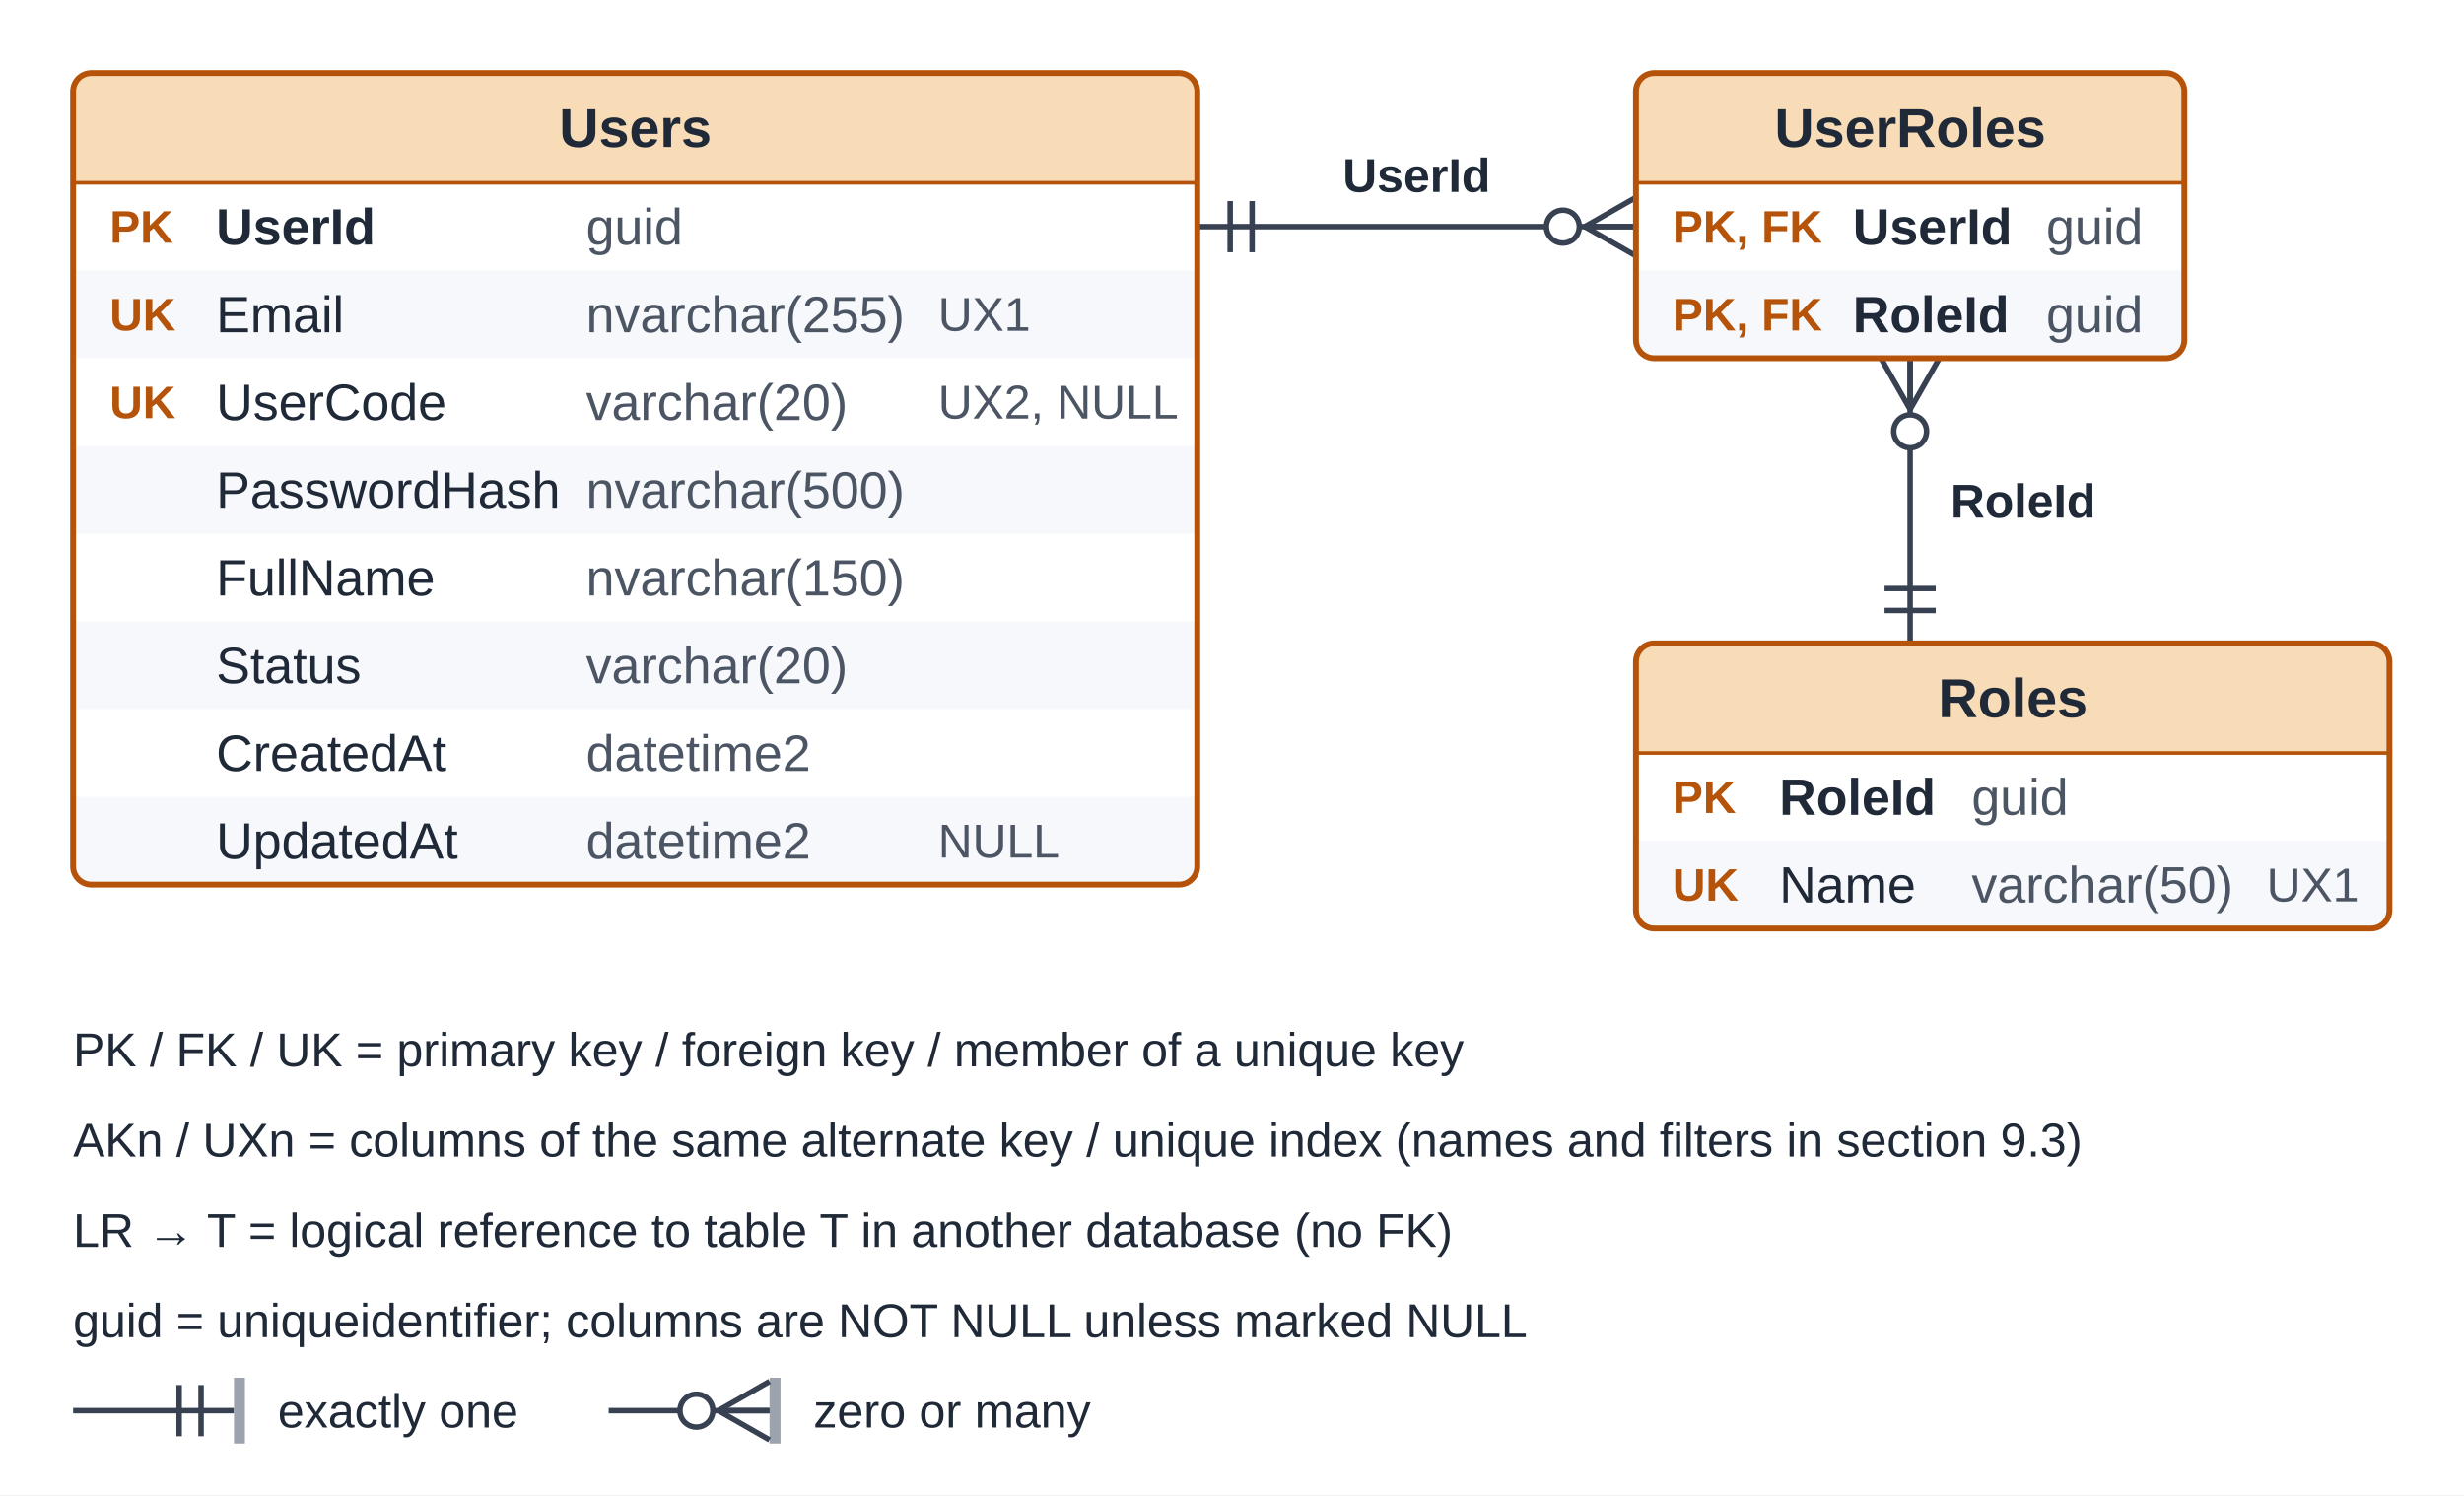
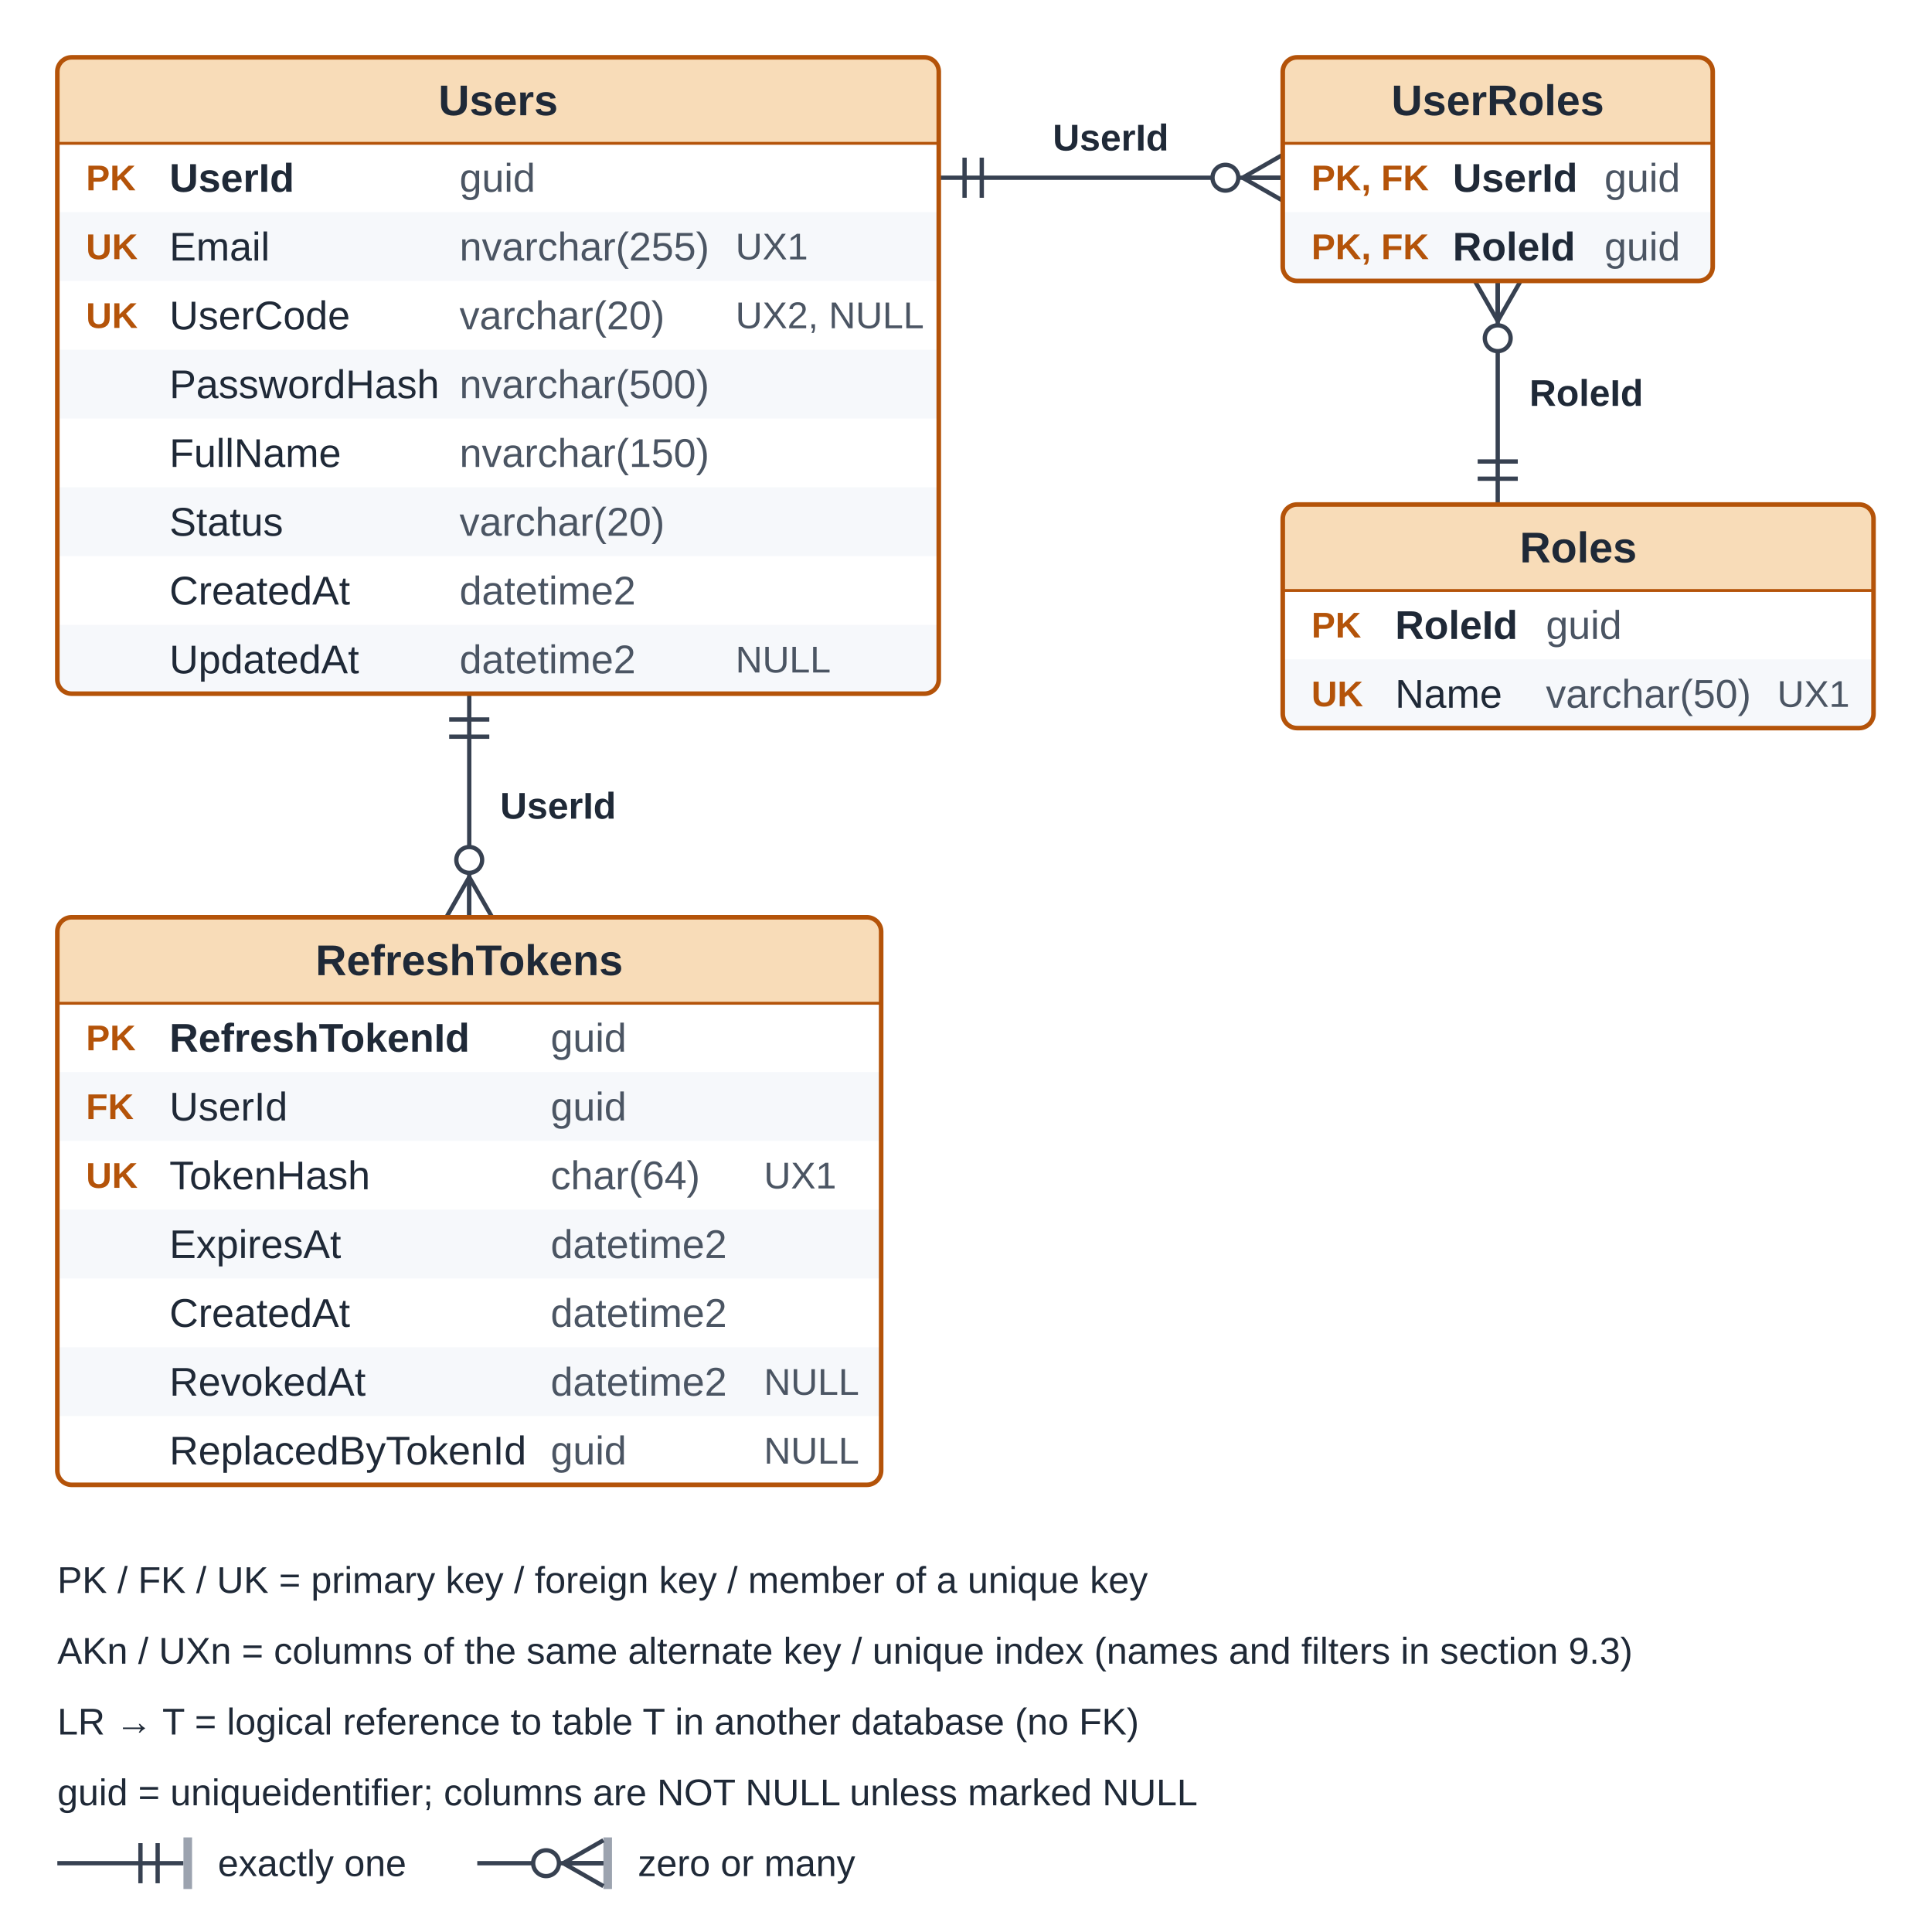
- <svg xmlns="http://www.w3.org/2000/svg" width="674" height="409" viewBox="0 0 674 409">
-   <rect width="674" height="409" fill="#FFFFFF" />
+ <svg xmlns="http://www.w3.org/2000/svg" width="674" height="674" viewBox="0 0 674 674">
+   <rect width="674" height="674" fill="#FFFFFF" />
  <path d="M327.5,62.0 L447.5,62.0" fill="none" stroke="#374151" stroke-width="1.5" />
  <path d="M336.5,55.0 L336.5,69.0" stroke="#374151" stroke-width="1.5" fill="none" />
  <path d="M342.5,55.0 L342.5,69.0" stroke="#374151" stroke-width="1.5" fill="none" />
  <path d="M447.5,70.0 L433.5,62.0" stroke="#374151" stroke-width="1.5" fill="none" />
  <path d="M447.5,62.0 L433.5,62.0" stroke="#374151" stroke-width="1.5" fill="none" />
  <path d="M447.5,54.0 L433.5,62.0" stroke="#374151" stroke-width="1.5" fill="none" />
  <circle cx="427.5" cy="62.0" r="4.5" fill="#FFFFFF" stroke="#374151" stroke-width="1.5" />
  <path d="M522.5,176.0 L522.5,98.0" fill="none" stroke="#374151" stroke-width="1.5" />
  <path d="M515.5,167.0 L529.5,167.0" stroke="#374151" stroke-width="1.5" fill="none" />
  <path d="M515.5,161.0 L529.5,161.0" stroke="#374151" stroke-width="1.5" fill="none" />
  <path d="M530.5,98.0 L522.5,112.0" stroke="#374151" stroke-width="1.5" fill="none" />
  <path d="M522.5,98.0 L522.5,112.0" stroke="#374151" stroke-width="1.5" fill="none" />
  <path d="M514.5,98.0 L522.5,112.0" stroke="#374151" stroke-width="1.5" fill="none" />
  <circle cx="522.5" cy="118.0" r="4.5" fill="#FFFFFF" stroke="#374151" stroke-width="1.5" />
+   <path d="M163.7,242.0 L163.7,320.0" fill="none" stroke="#374151" stroke-width="1.5" />
+   <path d="M170.7,251.0 L156.7,251.0" stroke="#374151" stroke-width="1.5" fill="none" />
+   <path d="M170.7,257.0 L156.7,257.0" stroke="#374151" stroke-width="1.5" fill="none" />
+   <path d="M155.7,320.0 L163.7,306.0" stroke="#374151" stroke-width="1.5" fill="none" />
+   <path d="M163.7,320.0 L163.7,306.0" stroke="#374151" stroke-width="1.5" fill="none" />
+   <path d="M171.7,320.0 L163.7,306.0" stroke="#374151" stroke-width="1.5" fill="none" />
+   <circle cx="163.7" cy="300.0" r="4.5" fill="#FFFFFF" stroke="#374151" stroke-width="1.5" />
  <rect x="20.0" y="20.0" width="307.5" height="222.0" rx="5" fill="#FFFFFF" />
  <path d="M20.0,50.0 V25.0 Q20.0,20.0 25.0,20.0 H322.5 Q327.5,20.0 327.5,25.0 V50.0 Z" fill="#F8DCB8" />
  <text x="173.8" y="40.2" font-family="'Segoe UI', Arial, Helvetica, sans-serif" font-size="15" font-weight="700" fill="#1F2937" text-anchor="middle">Users</text>
  <text x="30.0" y="66.4" font-family="'Segoe UI', Arial, Helvetica, sans-serif" font-size="12.5" font-weight="700" fill="#B45309" text-anchor="start">PK</text>
  <text x="59.1" y="66.9" font-family="'Segoe UI', Arial, Helvetica, sans-serif" font-size="14" font-weight="600" fill="#1F2937" text-anchor="start">UserId</text>
  <text x="160.3" y="66.9" font-family="'Segoe UI', Arial, Helvetica, sans-serif" font-size="14" font-weight="400" fill="#4B5563" text-anchor="start">guid</text>
  <rect x="20.0" y="74.0" width="307.5" height="24" fill="#F6F8FB" />
  <text x="30.0" y="90.4" font-family="'Segoe UI', Arial, Helvetica, sans-serif" font-size="12.5" font-weight="700" fill="#B45309" text-anchor="start">UK</text>
  <text x="59.1" y="90.9" font-family="'Segoe UI', Arial, Helvetica, sans-serif" font-size="14" font-weight="400" fill="#1F2937" text-anchor="start">Email</text>
  <text x="160.3" y="90.9" font-family="'Segoe UI', Arial, Helvetica, sans-serif" font-size="14" font-weight="400" fill="#4B5563" text-anchor="start">nvarchar(255)</text>
  <text x="256.6" y="90.5" font-family="'Segoe UI', Arial, Helvetica, sans-serif" font-size="13" font-weight="400" fill="#4B5563" text-anchor="start">UX1</text>
  <text x="30.0" y="114.4" font-family="'Segoe UI', Arial, Helvetica, sans-serif" font-size="12.5" font-weight="700" fill="#B45309" text-anchor="start">UK</text>
  <text x="59.1" y="114.9" font-family="'Segoe UI', Arial, Helvetica, sans-serif" font-size="14" font-weight="400" fill="#1F2937" text-anchor="start">UserCode</text>
  <text x="160.3" y="114.9" font-family="'Segoe UI', Arial, Helvetica, sans-serif" font-size="14" font-weight="400" fill="#4B5563" text-anchor="start">varchar(20)</text>
  <text x="256.6" y="114.5" font-family="'Segoe UI', Arial, Helvetica, sans-serif" font-size="13" font-weight="400" fill="#4B5563" text-anchor="start">UX2, NULL</text>
  <rect x="20.0" y="122.0" width="307.5" height="24" fill="#F6F8FB" />
  <text x="59.1" y="138.9" font-family="'Segoe UI', Arial, Helvetica, sans-serif" font-size="14" font-weight="400" fill="#1F2937" text-anchor="start">PasswordHash</text>
  <text x="160.3" y="138.9" font-family="'Segoe UI', Arial, Helvetica, sans-serif" font-size="14" font-weight="400" fill="#4B5563" text-anchor="start">nvarchar(500)</text>
  <text x="59.1" y="162.9" font-family="'Segoe UI', Arial, Helvetica, sans-serif" font-size="14" font-weight="400" fill="#1F2937" text-anchor="start">FullName</text>
  <text x="160.3" y="162.9" font-family="'Segoe UI', Arial, Helvetica, sans-serif" font-size="14" font-weight="400" fill="#4B5563" text-anchor="start">nvarchar(150)</text>
  <rect x="20.0" y="170.0" width="307.5" height="24" fill="#F6F8FB" />
  <text x="59.1" y="186.9" font-family="'Segoe UI', Arial, Helvetica, sans-serif" font-size="14" font-weight="400" fill="#1F2937" text-anchor="start">Status</text>
  <text x="160.3" y="186.9" font-family="'Segoe UI', Arial, Helvetica, sans-serif" font-size="14" font-weight="400" fill="#4B5563" text-anchor="start">varchar(20)</text>
  <text x="59.1" y="210.9" font-family="'Segoe UI', Arial, Helvetica, sans-serif" font-size="14" font-weight="400" fill="#1F2937" text-anchor="start">CreatedAt</text>
  <text x="160.3" y="210.9" font-family="'Segoe UI', Arial, Helvetica, sans-serif" font-size="14" font-weight="400" fill="#4B5563" text-anchor="start">datetime2</text>
  <path d="M20.0,218.0 H327.5 V237.0 Q327.5,242.0 322.5,242.0 H25.0 Q20.0,242.0 20.0,237.0 Z" fill="#F6F8FB" />
  <text x="59.1" y="234.9" font-family="'Segoe UI', Arial, Helvetica, sans-serif" font-size="14" font-weight="400" fill="#1F2937" text-anchor="start">UpdatedAt</text>
  <text x="160.3" y="234.9" font-family="'Segoe UI', Arial, Helvetica, sans-serif" font-size="14" font-weight="400" fill="#4B5563" text-anchor="start">datetime2</text>
  <text x="256.6" y="234.6" font-family="'Segoe UI', Arial, Helvetica, sans-serif" font-size="13" font-weight="400" fill="#4B5563" text-anchor="start">NULL</text>
  <path d="M20.0,50.0 H327.5" stroke="#B45309" stroke-width="1" />
  <rect x="20.0" y="20.0" width="307.5" height="222.0" rx="5" fill="none" stroke="#B45309" stroke-width="1.6" />
  <rect x="447.5" y="20.0" width="150.0" height="78.0" rx="5" fill="#FFFFFF" />
  <path d="M447.5,50.0 V25.0 Q447.5,20.0 452.5,20.0 H592.5 Q597.5,20.0 597.5,25.0 V50.0 Z" fill="#F8DCB8" />
  <text x="522.5" y="40.2" font-family="'Segoe UI', Arial, Helvetica, sans-serif" font-size="15" font-weight="700" fill="#1F2937" text-anchor="middle">UserRoles</text>
  <text x="457.5" y="66.4" font-family="'Segoe UI', Arial, Helvetica, sans-serif" font-size="12.5" font-weight="700" fill="#B45309" text-anchor="start">PK, FK</text>
  <text x="506.8" y="66.9" font-family="'Segoe UI', Arial, Helvetica, sans-serif" font-size="14" font-weight="600" fill="#1F2937" text-anchor="start">UserId</text>
  <text x="559.7" y="66.9" font-family="'Segoe UI', Arial, Helvetica, sans-serif" font-size="14" font-weight="400" fill="#4B5563" text-anchor="start">guid</text>
  <path d="M447.5,74.0 H597.5 V93.0 Q597.5,98.0 592.5,98.0 H452.5 Q447.5,98.0 447.5,93.0 Z" fill="#F6F8FB" />
  <text x="457.5" y="90.4" font-family="'Segoe UI', Arial, Helvetica, sans-serif" font-size="12.5" font-weight="700" fill="#B45309" text-anchor="start">PK, FK</text>
  <text x="506.8" y="90.9" font-family="'Segoe UI', Arial, Helvetica, sans-serif" font-size="14" font-weight="600" fill="#1F2937" text-anchor="start">RoleId</text>
  <text x="559.7" y="90.9" font-family="'Segoe UI', Arial, Helvetica, sans-serif" font-size="14" font-weight="400" fill="#4B5563" text-anchor="start">guid</text>
  <path d="M447.5,50.0 H597.5" stroke="#B45309" stroke-width="1" />
  <rect x="447.5" y="20.0" width="150.0" height="78.0" rx="5" fill="none" stroke="#B45309" stroke-width="1.6" />
  <rect x="447.5" y="176.0" width="206.1" height="78.0" rx="5" fill="#FFFFFF" />
  <path d="M447.5,206.0 V181.0 Q447.5,176.0 452.5,176.0 H648.7 Q653.7,176.0 653.7,181.0 V206.0 Z" fill="#F8DCB8" />
  <text x="550.6" y="196.2" font-family="'Segoe UI', Arial, Helvetica, sans-serif" font-size="15" font-weight="700" fill="#1F2937" text-anchor="middle">Roles</text>
  <text x="457.5" y="222.4" font-family="'Segoe UI', Arial, Helvetica, sans-serif" font-size="12.5" font-weight="700" fill="#B45309" text-anchor="start">PK</text>
  <text x="486.7" y="222.9" font-family="'Segoe UI', Arial, Helvetica, sans-serif" font-size="14" font-weight="600" fill="#1F2937" text-anchor="start">RoleId</text>
  <text x="539.3" y="222.9" font-family="'Segoe UI', Arial, Helvetica, sans-serif" font-size="14" font-weight="400" fill="#4B5563" text-anchor="start">guid</text>
  <path d="M447.5,230.0 H653.7 V249.0 Q653.7,254.0 648.7,254.0 H452.5 Q447.5,254.0 447.5,249.0 Z" fill="#F6F8FB" />
  <text x="457.5" y="246.4" font-family="'Segoe UI', Arial, Helvetica, sans-serif" font-size="12.5" font-weight="700" fill="#B45309" text-anchor="start">UK</text>
  <text x="486.7" y="246.9" font-family="'Segoe UI', Arial, Helvetica, sans-serif" font-size="14" font-weight="400" fill="#1F2937" text-anchor="start">Name</text>
  <text x="539.3" y="246.9" font-family="'Segoe UI', Arial, Helvetica, sans-serif" font-size="14" font-weight="400" fill="#4B5563" text-anchor="start">varchar(50)</text>
  <text x="620.0" y="246.6" font-family="'Segoe UI', Arial, Helvetica, sans-serif" font-size="13" font-weight="400" fill="#4B5563" text-anchor="start">UX1</text>
  <path d="M447.5,206.0 H653.7" stroke="#B45309" stroke-width="1" />
  <rect x="447.5" y="176.0" width="206.1" height="78.0" rx="5" fill="none" stroke="#B45309" stroke-width="1.6" />
-   <text x="20.0" y="291.7" font-family="'Segoe UI', Arial, Helvetica, sans-serif" font-size="13" font-weight="400" fill="#1F2937" text-anchor="start">PK / FK / UK = primary key / foreign key / member of a unique key</text>
-   <text x="20.0" y="316.4" font-family="'Segoe UI', Arial, Helvetica, sans-serif" font-size="13" font-weight="400" fill="#1F2937" text-anchor="start">AKn / UXn = columns of the same alternate key / unique index (names and filters in section 9.3)</text>
-   <text x="20.0" y="341.1" font-family="'Segoe UI', Arial, Helvetica, sans-serif" font-size="13" font-weight="400" fill="#1F2937" text-anchor="start">LR → T = logical reference to table T in another database (no FK)</text>
-   <text x="20.0" y="365.8" font-family="'Segoe UI', Arial, Helvetica, sans-serif" font-size="13" font-weight="400" fill="#1F2937" text-anchor="start">guid = uniqueidentifier; columns are NOT NULL unless marked NULL</text>
-   <path d="M20.0,385.9 L64.0,385.9" stroke="#374151" stroke-width="1.5" />
-   <path d="M65.5,376.9 L65.5,394.9" stroke="#9CA3AF" stroke-width="3" />
-   <path d="M55.0,392.9 L55.0,378.9" stroke="#374151" stroke-width="1.5" fill="none" />
-   <path d="M49.0,392.9 L49.0,378.9" stroke="#374151" stroke-width="1.5" fill="none" />
-   <text x="76.0" y="390.5" font-family="'Segoe UI', Arial, Helvetica, sans-serif" font-size="13" font-weight="400" fill="#1F2937" text-anchor="start">exactly one</text>
-   <path d="M166.5,385.9 L210.5,385.9" stroke="#374151" stroke-width="1.5" />
-   <path d="M212.0,376.9 L212.0,394.9" stroke="#9CA3AF" stroke-width="3" />
-   <path d="M210.5,393.9 L196.5,385.9" stroke="#374151" stroke-width="1.5" fill="none" />
-   <path d="M210.5,385.9 L196.5,385.9" stroke="#374151" stroke-width="1.5" fill="none" />
-   <path d="M210.5,377.9 L196.5,385.9" stroke="#374151" stroke-width="1.5" fill="none" />
-   <circle cx="190.5" cy="385.9" r="4.5" fill="#FFFFFF" stroke="#374151" stroke-width="1.5" />
-   <text x="222.5" y="390.5" font-family="'Segoe UI', Arial, Helvetica, sans-serif" font-size="13" font-weight="400" fill="#1F2937" text-anchor="start">zero or many</text>
+   <rect x="20.0" y="320.0" width="287.4" height="198.0" rx="5" fill="#FFFFFF" />
+   <path d="M20.0,350.0 V325.0 Q20.0,320.0 25.0,320.0 H302.4 Q307.4,320.0 307.4,325.0 V350.0 Z" fill="#F8DCB8" />
+   <text x="163.7" y="340.2" font-family="'Segoe UI', Arial, Helvetica, sans-serif" font-size="15" font-weight="700" fill="#1F2937" text-anchor="middle">RefreshTokens</text>
+   <text x="30.0" y="366.4" font-family="'Segoe UI', Arial, Helvetica, sans-serif" font-size="12.5" font-weight="700" fill="#B45309" text-anchor="start">PK</text>
+   <text x="59.1" y="366.9" font-family="'Segoe UI', Arial, Helvetica, sans-serif" font-size="14" font-weight="600" fill="#1F2937" text-anchor="start">RefreshTokenId</text>
+   <text x="192.1" y="366.9" font-family="'Segoe UI', Arial, Helvetica, sans-serif" font-size="14" font-weight="400" fill="#4B5563" text-anchor="start">guid</text>
+   <rect x="20.0" y="374.0" width="287.4" height="24" fill="#F6F8FB" />
+   <text x="30.0" y="390.4" font-family="'Segoe UI', Arial, Helvetica, sans-serif" font-size="12.5" font-weight="700" fill="#B45309" text-anchor="start">FK</text>
+   <text x="59.1" y="390.9" font-family="'Segoe UI', Arial, Helvetica, sans-serif" font-size="14" font-weight="400" fill="#1F2937" text-anchor="start">UserId</text>
+   <text x="192.1" y="390.9" font-family="'Segoe UI', Arial, Helvetica, sans-serif" font-size="14" font-weight="400" fill="#4B5563" text-anchor="start">guid</text>
+   <text x="30.0" y="414.4" font-family="'Segoe UI', Arial, Helvetica, sans-serif" font-size="12.5" font-weight="700" fill="#B45309" text-anchor="start">UK</text>
+   <text x="59.1" y="414.9" font-family="'Segoe UI', Arial, Helvetica, sans-serif" font-size="14" font-weight="400" fill="#1F2937" text-anchor="start">TokenHash</text>
+   <text x="192.1" y="414.9" font-family="'Segoe UI', Arial, Helvetica, sans-serif" font-size="14" font-weight="400" fill="#4B5563" text-anchor="start">char(64)</text>
+   <text x="266.5" y="414.6" font-family="'Segoe UI', Arial, Helvetica, sans-serif" font-size="13" font-weight="400" fill="#4B5563" text-anchor="start">UX1</text>
+   <rect x="20.0" y="422.0" width="287.4" height="24" fill="#F6F8FB" />
+   <text x="59.1" y="438.9" font-family="'Segoe UI', Arial, Helvetica, sans-serif" font-size="14" font-weight="400" fill="#1F2937" text-anchor="start">ExpiresAt</text>
+   <text x="192.1" y="438.9" font-family="'Segoe UI', Arial, Helvetica, sans-serif" font-size="14" font-weight="400" fill="#4B5563" text-anchor="start">datetime2</text>
+   <text x="59.1" y="462.9" font-family="'Segoe UI', Arial, Helvetica, sans-serif" font-size="14" font-weight="400" fill="#1F2937" text-anchor="start">CreatedAt</text>
+   <text x="192.1" y="462.9" font-family="'Segoe UI', Arial, Helvetica, sans-serif" font-size="14" font-weight="400" fill="#4B5563" text-anchor="start">datetime2</text>
+   <rect x="20.0" y="470.0" width="287.4" height="24" fill="#F6F8FB" />
+   <text x="59.1" y="486.9" font-family="'Segoe UI', Arial, Helvetica, sans-serif" font-size="14" font-weight="400" fill="#1F2937" text-anchor="start">RevokedAt</text>
+   <text x="192.1" y="486.9" font-family="'Segoe UI', Arial, Helvetica, sans-serif" font-size="14" font-weight="400" fill="#4B5563" text-anchor="start">datetime2</text>
+   <text x="266.5" y="486.6" font-family="'Segoe UI', Arial, Helvetica, sans-serif" font-size="13" font-weight="400" fill="#4B5563" text-anchor="start">NULL</text>
+   <text x="59.1" y="510.9" font-family="'Segoe UI', Arial, Helvetica, sans-serif" font-size="14" font-weight="400" fill="#1F2937" text-anchor="start">ReplacedByTokenId</text>
+   <text x="192.1" y="510.9" font-family="'Segoe UI', Arial, Helvetica, sans-serif" font-size="14" font-weight="400" fill="#4B5563" text-anchor="start">guid</text>
+   <text x="266.5" y="510.6" font-family="'Segoe UI', Arial, Helvetica, sans-serif" font-size="13" font-weight="400" fill="#4B5563" text-anchor="start">NULL</text>
+   <path d="M20.0,350.0 H307.4" stroke="#B45309" stroke-width="1" />
+   <rect x="20.0" y="320.0" width="287.4" height="198.0" rx="5" fill="none" stroke="#B45309" stroke-width="1.6" />
+   <text x="20.0" y="555.7" font-family="'Segoe UI', Arial, Helvetica, sans-serif" font-size="13" font-weight="400" fill="#1F2937" text-anchor="start">PK / FK / UK = primary key / foreign key / member of a unique key</text>
+   <text x="20.0" y="580.4" font-family="'Segoe UI', Arial, Helvetica, sans-serif" font-size="13" font-weight="400" fill="#1F2937" text-anchor="start">AKn / UXn = columns of the same alternate key / unique index (names and filters in section 9.3)</text>
+   <text x="20.0" y="605.1" font-family="'Segoe UI', Arial, Helvetica, sans-serif" font-size="13" font-weight="400" fill="#1F2937" text-anchor="start">LR → T = logical reference to table T in another database (no FK)</text>
+   <text x="20.0" y="629.8" font-family="'Segoe UI', Arial, Helvetica, sans-serif" font-size="13" font-weight="400" fill="#1F2937" text-anchor="start">guid = uniqueidentifier; columns are NOT NULL unless marked NULL</text>
+   <path d="M20.0,650.0 L64.0,650.0" stroke="#374151" stroke-width="1.5" />
+   <path d="M65.5,641.0 L65.5,659.0" stroke="#9CA3AF" stroke-width="3" />
+   <path d="M55.0,657.0 L55.0,643.0" stroke="#374151" stroke-width="1.5" fill="none" />
+   <path d="M49.0,657.0 L49.0,643.0" stroke="#374151" stroke-width="1.5" fill="none" />
+   <text x="76.0" y="654.5" font-family="'Segoe UI', Arial, Helvetica, sans-serif" font-size="13" font-weight="400" fill="#1F2937" text-anchor="start">exactly one</text>
+   <path d="M166.5,650.0 L210.5,650.0" stroke="#374151" stroke-width="1.5" />
+   <path d="M212.0,641.0 L212.0,659.0" stroke="#9CA3AF" stroke-width="3" />
+   <path d="M210.5,658.0 L196.5,650.0" stroke="#374151" stroke-width="1.5" fill="none" />
+   <path d="M210.5,650.0 L196.5,650.0" stroke="#374151" stroke-width="1.5" fill="none" />
+   <path d="M210.5,642.0 L196.5,650.0" stroke="#374151" stroke-width="1.5" fill="none" />
+   <circle cx="190.5" cy="650.0" r="4.5" fill="#FFFFFF" stroke="#374151" stroke-width="1.5" />
+   <text x="222.5" y="654.5" font-family="'Segoe UI', Arial, Helvetica, sans-serif" font-size="13" font-weight="400" fill="#1F2937" text-anchor="start">zero or many</text>
  <rect x="364.6" y="38.9" width="46.0" height="18.2" fill="#FFFFFF" />
  <text x="387.5" y="52.5" font-family="'Segoe UI', Arial, Helvetica, sans-serif" font-size="13" font-weight="600" fill="#1F2937" text-anchor="middle">UserId</text>
  <rect x="530.5" y="127.9" width="45.7" height="18.2" fill="#FFFFFF" />
  <text x="553.4" y="141.6" font-family="'Segoe UI', Arial, Helvetica, sans-serif" font-size="13" font-weight="600" fill="#1F2937" text-anchor="middle">RoleId</text>
+   <rect x="171.7" y="271.9" width="46.0" height="18.2" fill="#FFFFFF" />
+   <text x="194.7" y="285.6" font-family="'Segoe UI', Arial, Helvetica, sans-serif" font-size="13" font-weight="600" fill="#1F2937" text-anchor="middle">UserId</text>
</svg>
